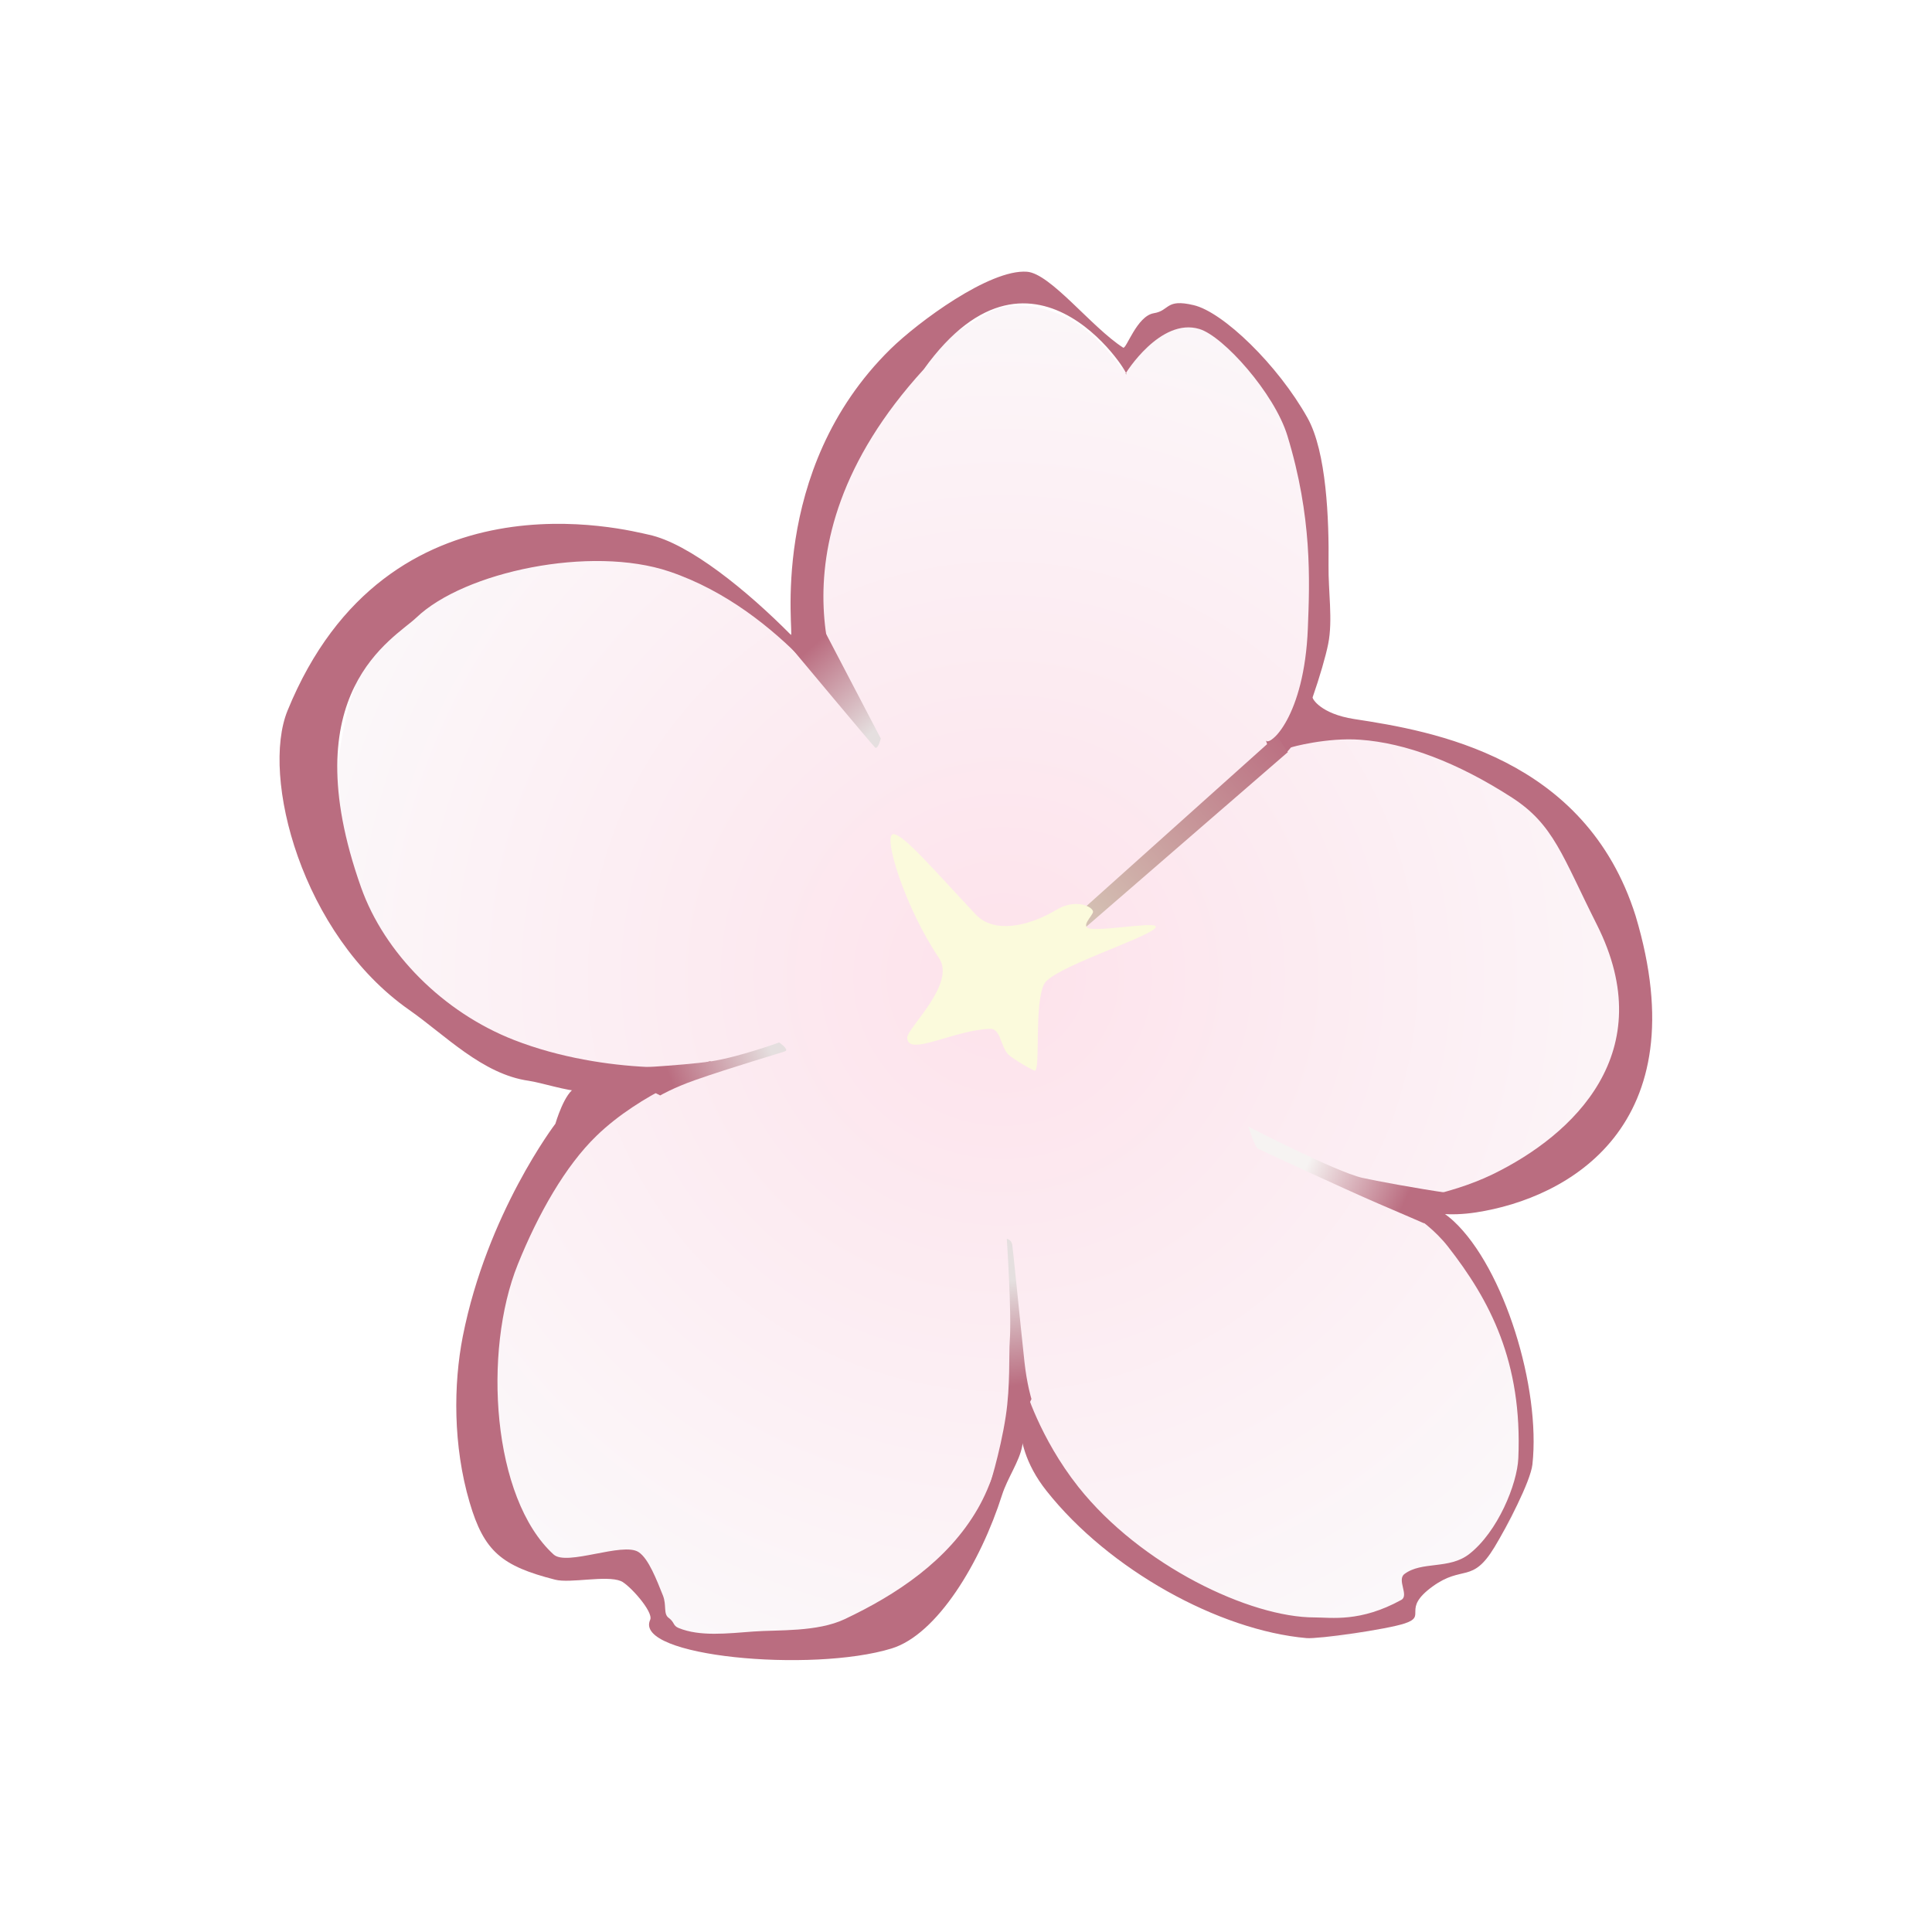
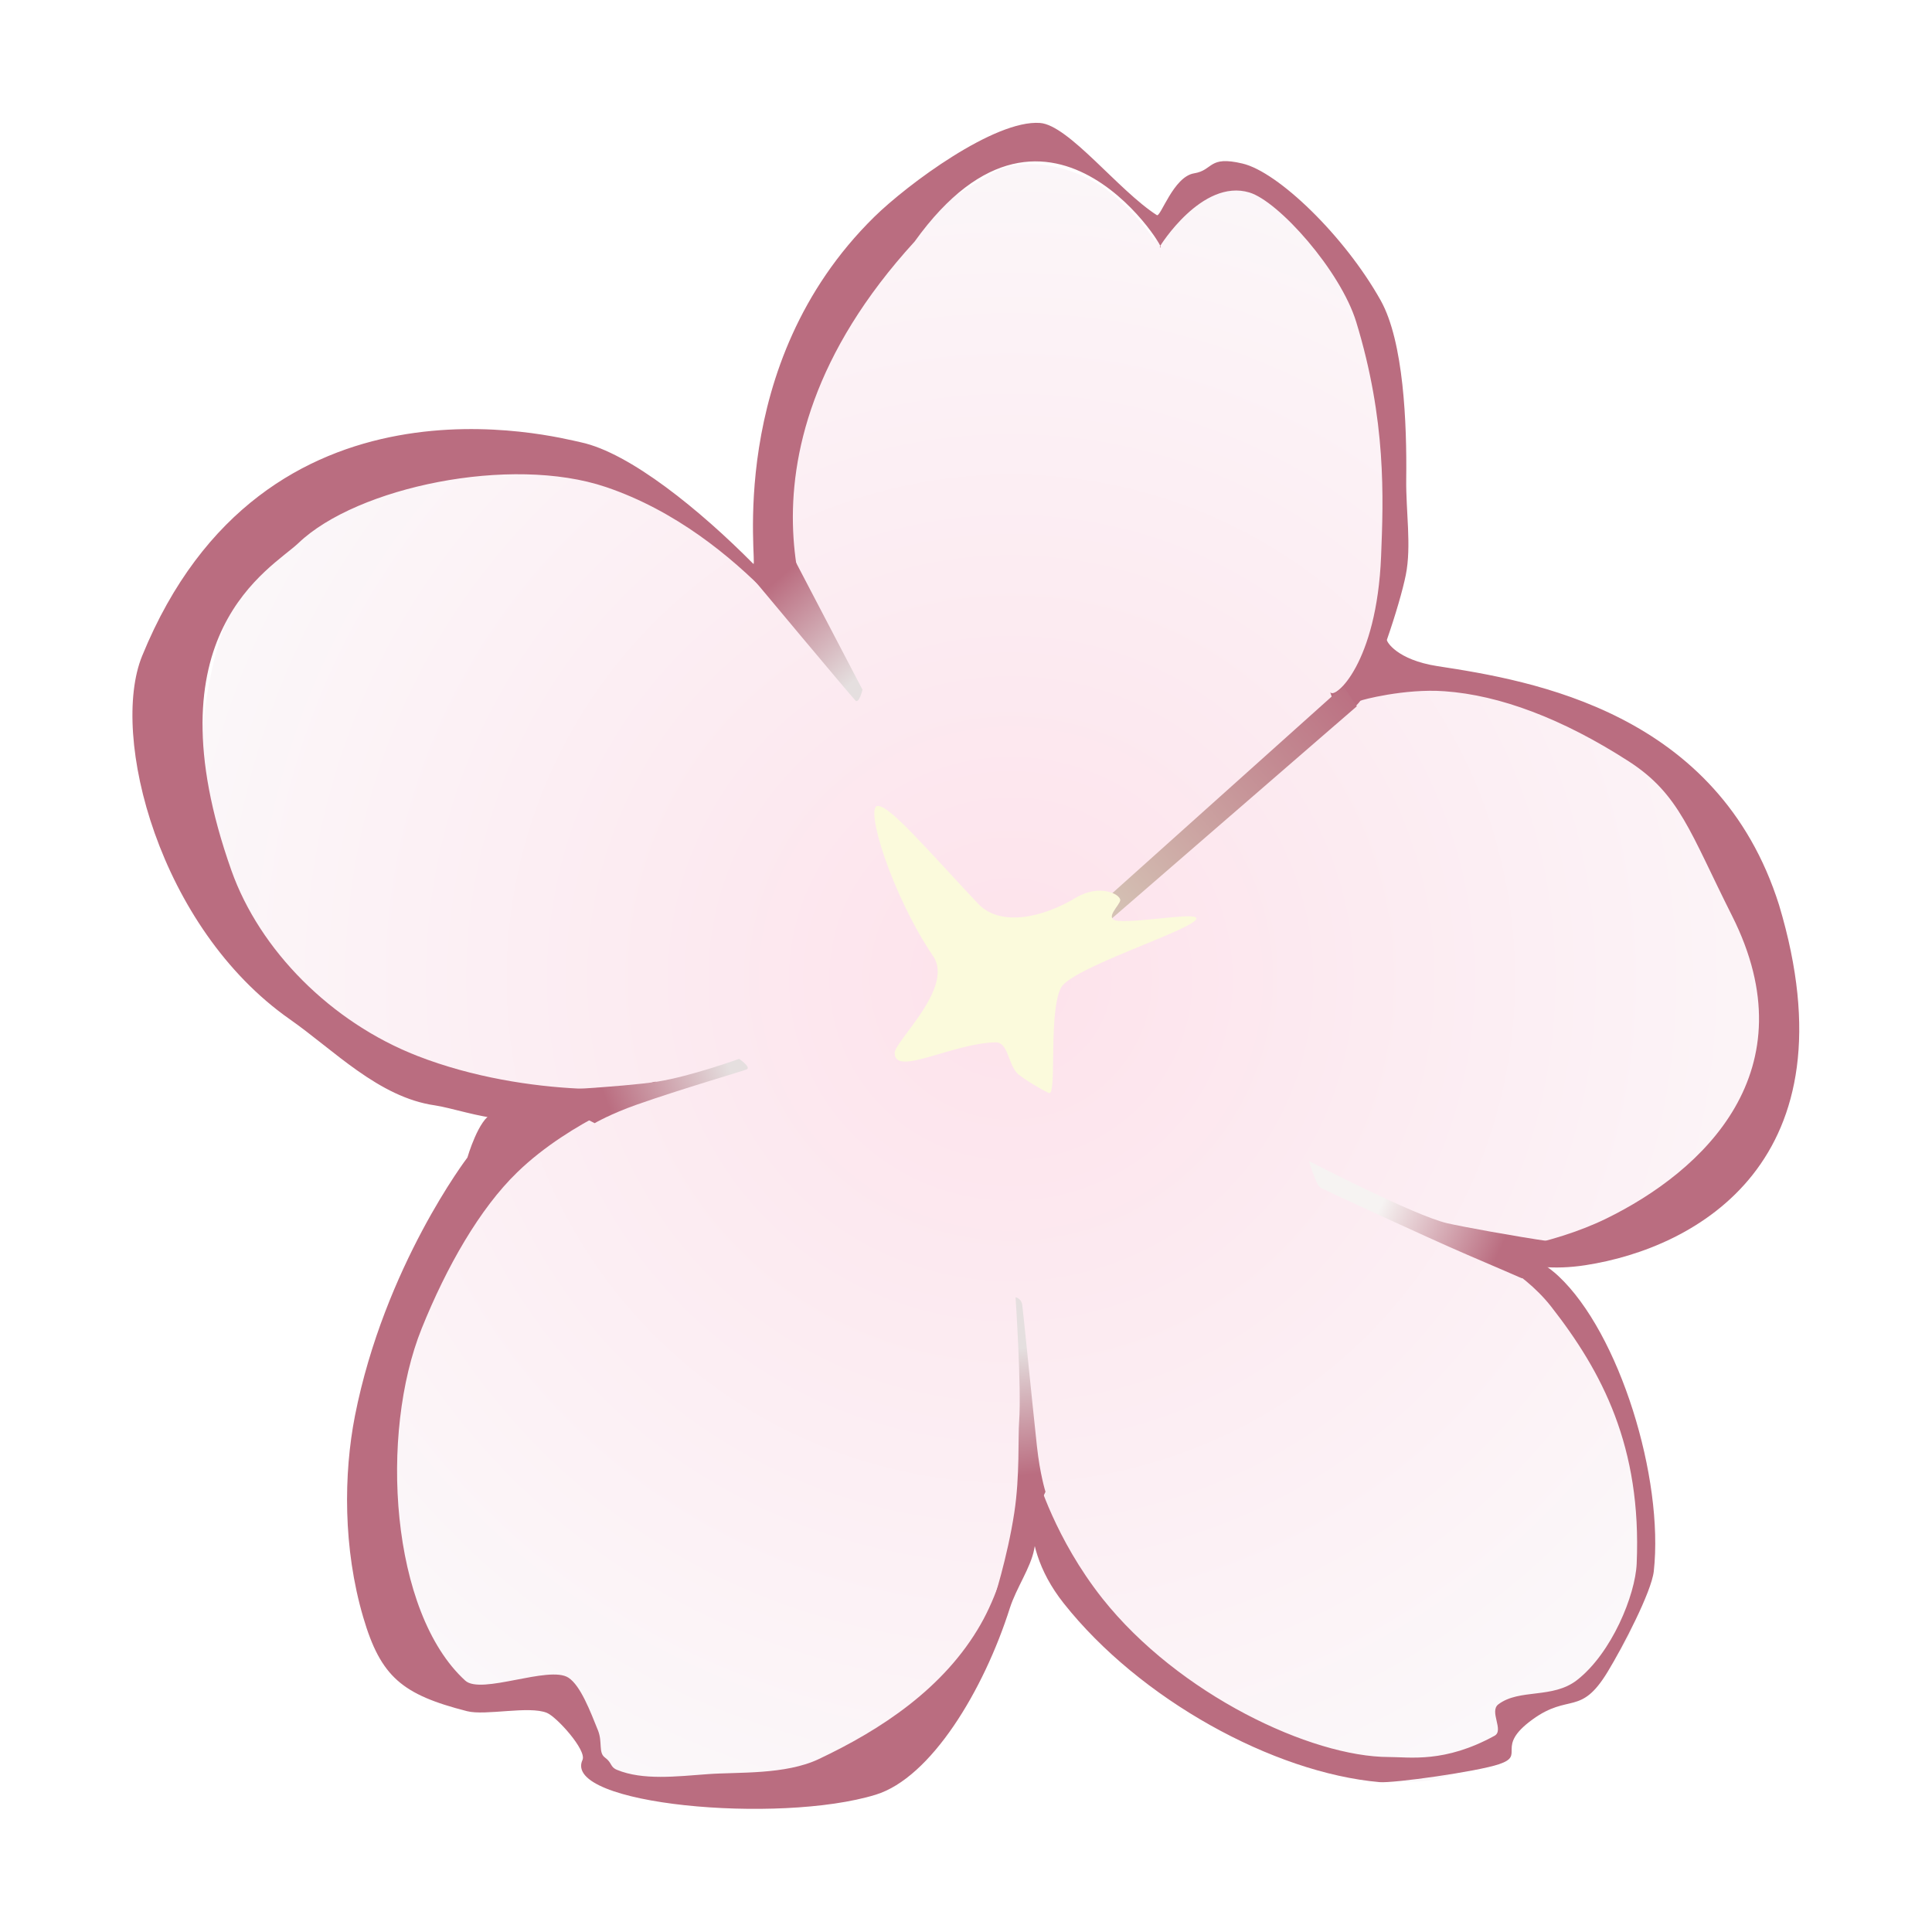
- <svg xmlns="http://www.w3.org/2000/svg" version="1.1" width="17" height="17" viewBox="0,0,17,17">
+ <svg xmlns="http://www.w3.org/2000/svg" version="1.1" width="14" height="14" viewBox="0,0,14,14">
  <defs>
    <radialGradient cx="240.325" cy="180.092" r="7.308" gradientUnits="userSpaceOnUse" id="color-1">
      <stop offset="0" stop-color="#fde2eb" />
      <stop offset="1" stop-color="#fbfbfc" />
    </radialGradient>
    <linearGradient x1="242.878" y1="177.97" x2="240.94" y2="179.655" gradientUnits="userSpaceOnUse" id="color-2">
      <stop offset="0" stop-color="#ba6d80" />
      <stop offset="1" stop-color="#d6c6b7" />
    </linearGradient>
    <linearGradient x1="238.621" y1="177.21" x2="239.225" y2="177.902" gradientUnits="userSpaceOnUse" id="color-3">
      <stop offset="0" stop-color="#ba6d80" />
      <stop offset="1" stop-color="#e5dfdf" />
    </linearGradient>
    <linearGradient x1="237.396" y1="180.986" x2="238.257" y2="180.664" gradientUnits="userSpaceOnUse" id="color-4">
      <stop offset="0" stop-color="#ba6d80" />
      <stop offset="1" stop-color="#e5dfdf" />
    </linearGradient>
    <linearGradient x1="240.447" y1="183.69" x2="240.328" y2="182.778" gradientUnits="userSpaceOnUse" id="color-5">
      <stop offset="0" stop-color="#ba6d80" />
      <stop offset="1" stop-color="#e5dfdf" />
    </linearGradient>
    <linearGradient x1="243.856" y1="182.09" x2="243.019" y2="181.71" gradientUnits="userSpaceOnUse" id="color-6">
      <stop offset="0" stop-color="#ba6d80" />
      <stop offset="1" stop-color="#f6f3f2" />
    </linearGradient>
  </defs>
-   <g transform="translate(-231.5,-171.5)">
+   <g transform="translate(-233,-173)">
    <g stroke="none" stroke-width="0" stroke-miterlimit="10">
      <path d="M234.429,179.15c0,-1.987 0.439,-2.563 2.135,-2.766c0.817,-0.098 2.085,0.83 2.085,0.83c0,0 -0.165,-1.004 0.241,-1.84c0.253,-0.522 1.019,-0.949 1.292,-1.114c0.255,-0.154 0.649,-0.034 0.851,0.125c0.22,0.173 0.338,0.363 0.338,0.363c0,0 0.173,-0.418 0.426,-0.409c0.67,0.023 1.052,0.536 1.295,1.222c0.166,0.469 -0.169,2.174 -0.044,2.243c0.225,0.125 0.67,0.109 0.964,0.198c1.555,0.468 1.827,1.279 1.827,2.678c0,0.971 -1.203,1.305 -1.713,1.512c-0.112,0.046 0.459,0.587 0.703,1.214c0.19,0.49 0.066,1.056 0.014,1.328c-0.077,0.405 -0.601,0.577 -0.841,0.67c-0.145,0.056 -0.04,0.213 -0.16,0.291c-0.435,0.282 -0.671,0.252 -1.18,0.113c-0.427,-0.117 -1.087,-0.437 -1.612,-0.902c-0.255,-0.226 -0.607,-0.801 -0.607,-0.801c0,0 -0.734,1.736 -1.118,1.732c-0.557,-0.005 -0.89,0.262 -1.403,0.155c-0.47,-0.098 -0.747,-0.306 -0.883,-0.678c-0.108,-0.297 -0.53,0.202 -0.719,-0.044c-0.363,-0.471 -0.726,-1.641 -0.454,-2.687c0.099,-0.38 0.49,-0.831 0.727,-1.132c0.117,-0.149 0.263,-0.218 0.185,-0.311c-0.223,-0.268 -0.712,-0.335 -1.036,-0.496c-0.716,-0.356 -1.313,-0.717 -1.313,-1.493z" fill="url(#color-1)" />
      <path d="M238.982,177.752c0,0.105 -0.575,-0.879 -1.592,-1.223c-0.69,-0.233 -1.803,0.001 -2.226,0.405c-0.197,0.188 -1.098,0.651 -0.487,2.374c0.205,0.578 0.723,1.1 1.346,1.343c0.809,0.316 1.731,0.253 1.731,0.191c0,-0.037 -0.49,0.262 -1.15,0.259c-0.11,-0 -0.342,-0.075 -0.452,-0.091c-0.408,-0.058 -0.733,-0.401 -1.052,-0.624c-0.948,-0.664 -1.306,-2.054 -1.07,-2.633c0.881,-2.159 3.008,-1.584 3.179,-1.548c0.356,0.076 0.868,0.495 1.25,0.881c0.034,0.034 -0.217,-1.441 0.877,-2.515c0.242,-0.237 0.872,-0.704 1.2,-0.68c0.208,0.015 0.569,0.49 0.847,0.668c0.027,0.017 0.12,-0.279 0.27,-0.303c0.142,-0.023 0.101,-0.13 0.35,-0.071c0.258,0.06 0.74,0.524 1.002,0.992c0.167,0.299 0.19,0.893 0.185,1.296c-0.003,0.229 0.039,0.484 -0.003,0.693c-0.021,0.106 -0.075,0.292 -0.137,0.47c-0.004,0.012 0.071,0.145 0.366,0.191c0.689,0.105 2.035,0.333 2.476,1.732c0.556,1.854 -0.598,2.485 -1.403,2.609c-0.472,0.073 -0.709,-0.117 -0.717,-0.101c-0.006,0.014 0.466,-0.042 0.862,-0.234c0.713,-0.347 1.482,-1.075 0.917,-2.197c-0.305,-0.606 -0.379,-0.88 -0.747,-1.118c-0.482,-0.311 -0.937,-0.481 -1.337,-0.509c-0.288,-0.021 -0.606,0.064 -0.609,0.069c-0.15,0.197 -0.225,-0.074 -0.217,-0.061c0.032,0.051 0.336,-0.208 0.367,-0.988c0.017,-0.422 0.038,-0.982 -0.18,-1.695c-0.114,-0.373 -0.562,-0.875 -0.774,-0.939c-0.344,-0.104 -0.651,0.391 -0.65,0.393c0.101,0.112 -0.785,-1.419 -1.776,-0.038c-1.484,1.623 -0.648,2.972 -0.648,3.002z" fill="#ba6d80" />
      <path d="M237.712,180.915c0,0 -0.938,0.086 -1.143,0.155c-0.1,0.034 -0.182,0.318 -0.182,0.318c0,0 -0.601,0.787 -0.815,1.872c-0.082,0.419 -0.087,0.959 0.06,1.459c0.127,0.433 0.283,0.561 0.753,0.681c0.133,0.034 0.449,-0.041 0.578,0.012c0.071,0.029 0.29,0.271 0.258,0.341c-0.15,0.324 1.423,0.468 2.125,0.252c0.4,-0.123 0.782,-0.755 0.972,-1.353c0.047,-0.146 0.15,-0.29 0.176,-0.425c0.079,-0.406 -0.019,-0.801 -0.035,-0.709c-0.041,0.237 -0.124,0.853 -0.353,1.253c-0.264,0.462 -0.72,0.762 -1.173,0.976c-0.243,0.115 -0.586,0.093 -0.803,0.109c-0.23,0.017 -0.472,0.046 -0.659,-0.031c-0.051,-0.021 -0.034,-0.05 -0.087,-0.089c-0.049,-0.035 -0.017,-0.11 -0.05,-0.195c-0.056,-0.139 -0.127,-0.327 -0.215,-0.384c-0.14,-0.091 -0.633,0.127 -0.748,0.021c-0.542,-0.495 -0.623,-1.788 -0.315,-2.552c0.18,-0.447 0.421,-0.869 0.692,-1.131c0.392,-0.381 0.963,-0.582 0.963,-0.582z" fill="#ba6d80" />
      <path d="M243.678,182.051c0,-0.003 0.343,0.137 0.563,0.418c0.368,0.471 0.656,1.014 0.619,1.862c-0.01,0.228 -0.181,0.648 -0.433,0.844c-0.177,0.137 -0.416,0.06 -0.569,0.175c-0.069,0.052 0.043,0.189 -0.028,0.228c-0.362,0.199 -0.614,0.154 -0.765,0.154c-0.563,0 -1.524,-0.453 -2.076,-1.148c-0.345,-0.436 -0.47,-0.879 -0.47,-0.874c0,0.005 -0.189,0.431 0.189,0.908c0.55,0.695 1.518,1.228 2.289,1.296c0.099,0.009 0.707,-0.076 0.866,-0.13c0.198,-0.067 -0.036,-0.122 0.242,-0.324c0.266,-0.193 0.348,-0.021 0.545,-0.346c0.107,-0.176 0.317,-0.577 0.334,-0.728c0.074,-0.674 -0.248,-1.726 -0.692,-2.14c-0.278,-0.259 -0.614,-0.194 -0.614,-0.196z" fill="#ba6d80" />
      <path d="M240.824,179.684l1.91,-1.712l0.098,0.146l-1.883,1.631z" fill="url(#color-2)" />
      <path d="M239.199,178.076c-0.027,-0.025 -0.753,-0.895 -0.753,-0.895l0.322,-0.105l0.482,0.922c0,0 -0.025,0.104 -0.052,0.078z" fill="url(#color-3)" />
      <path d="M238.411,180.749c-0.02,0.01 -0.48,0.144 -0.795,0.255c-0.193,0.068 -0.307,0.135 -0.307,0.135l-0.445,-0.23c0,0 0.644,-0.031 0.899,-0.071c0.241,-0.038 0.593,-0.165 0.593,-0.165c0,0 0.088,0.06 0.055,0.076z" fill="url(#color-4)" />
      <path d="M240.406,182.445c0.005,0.022 0.072,0.703 0.108,1.035c0.022,0.204 0.062,0.33 0.062,0.33l-0.38,0.8c0,0 0.105,-0.325 0.154,-0.649c0.041,-0.268 0.026,-0.545 0.035,-0.662c0.018,-0.243 -0.026,-0.899 -0.026,-0.899c0,0 0.038,0.009 0.046,0.045z" fill="url(#color-5)" />
      <path d="M242.486,181.414c0,0 0.763,0.395 1.001,0.45c0.114,0.026 0.483,0.094 0.752,0.133c0.324,0.048 -0.211,0.266 -0.211,0.266c0,0 -0.204,-0.089 -0.392,-0.169c-0.307,-0.132 -1.047,-0.476 -1.067,-0.487c-0.032,-0.018 -0.083,-0.192 -0.083,-0.192z" fill="url(#color-6)" />
      <path d="M241.118,179.522c0,0.036 -0.129,0.142 -0.013,0.151c0.178,0.013 0.621,-0.076 0.559,-0.006c-0.08,0.091 -0.902,0.349 -0.976,0.491c-0.091,0.176 -0.03,0.763 -0.083,0.763c-0.015,0 -0.204,-0.109 -0.237,-0.147c-0.065,-0.074 -0.064,-0.223 -0.155,-0.221c-0.317,0.008 -0.73,0.251 -0.73,0.077c0,-0.085 0.433,-0.474 0.279,-0.701c-0.301,-0.445 -0.499,-1.089 -0.401,-1.089c0.088,0 0.342,0.299 0.726,0.708c0.157,0.167 0.459,0.107 0.706,-0.041c0.176,-0.106 0.325,-0.027 0.325,0.016z" fill="#fbfadc" />
-       <path d="M231.5,188.5v-17h17v17z" fill="none" />
+       <path d="M233,187v-14h14v14z" fill="none" />
    </g>
  </g>
</svg>
